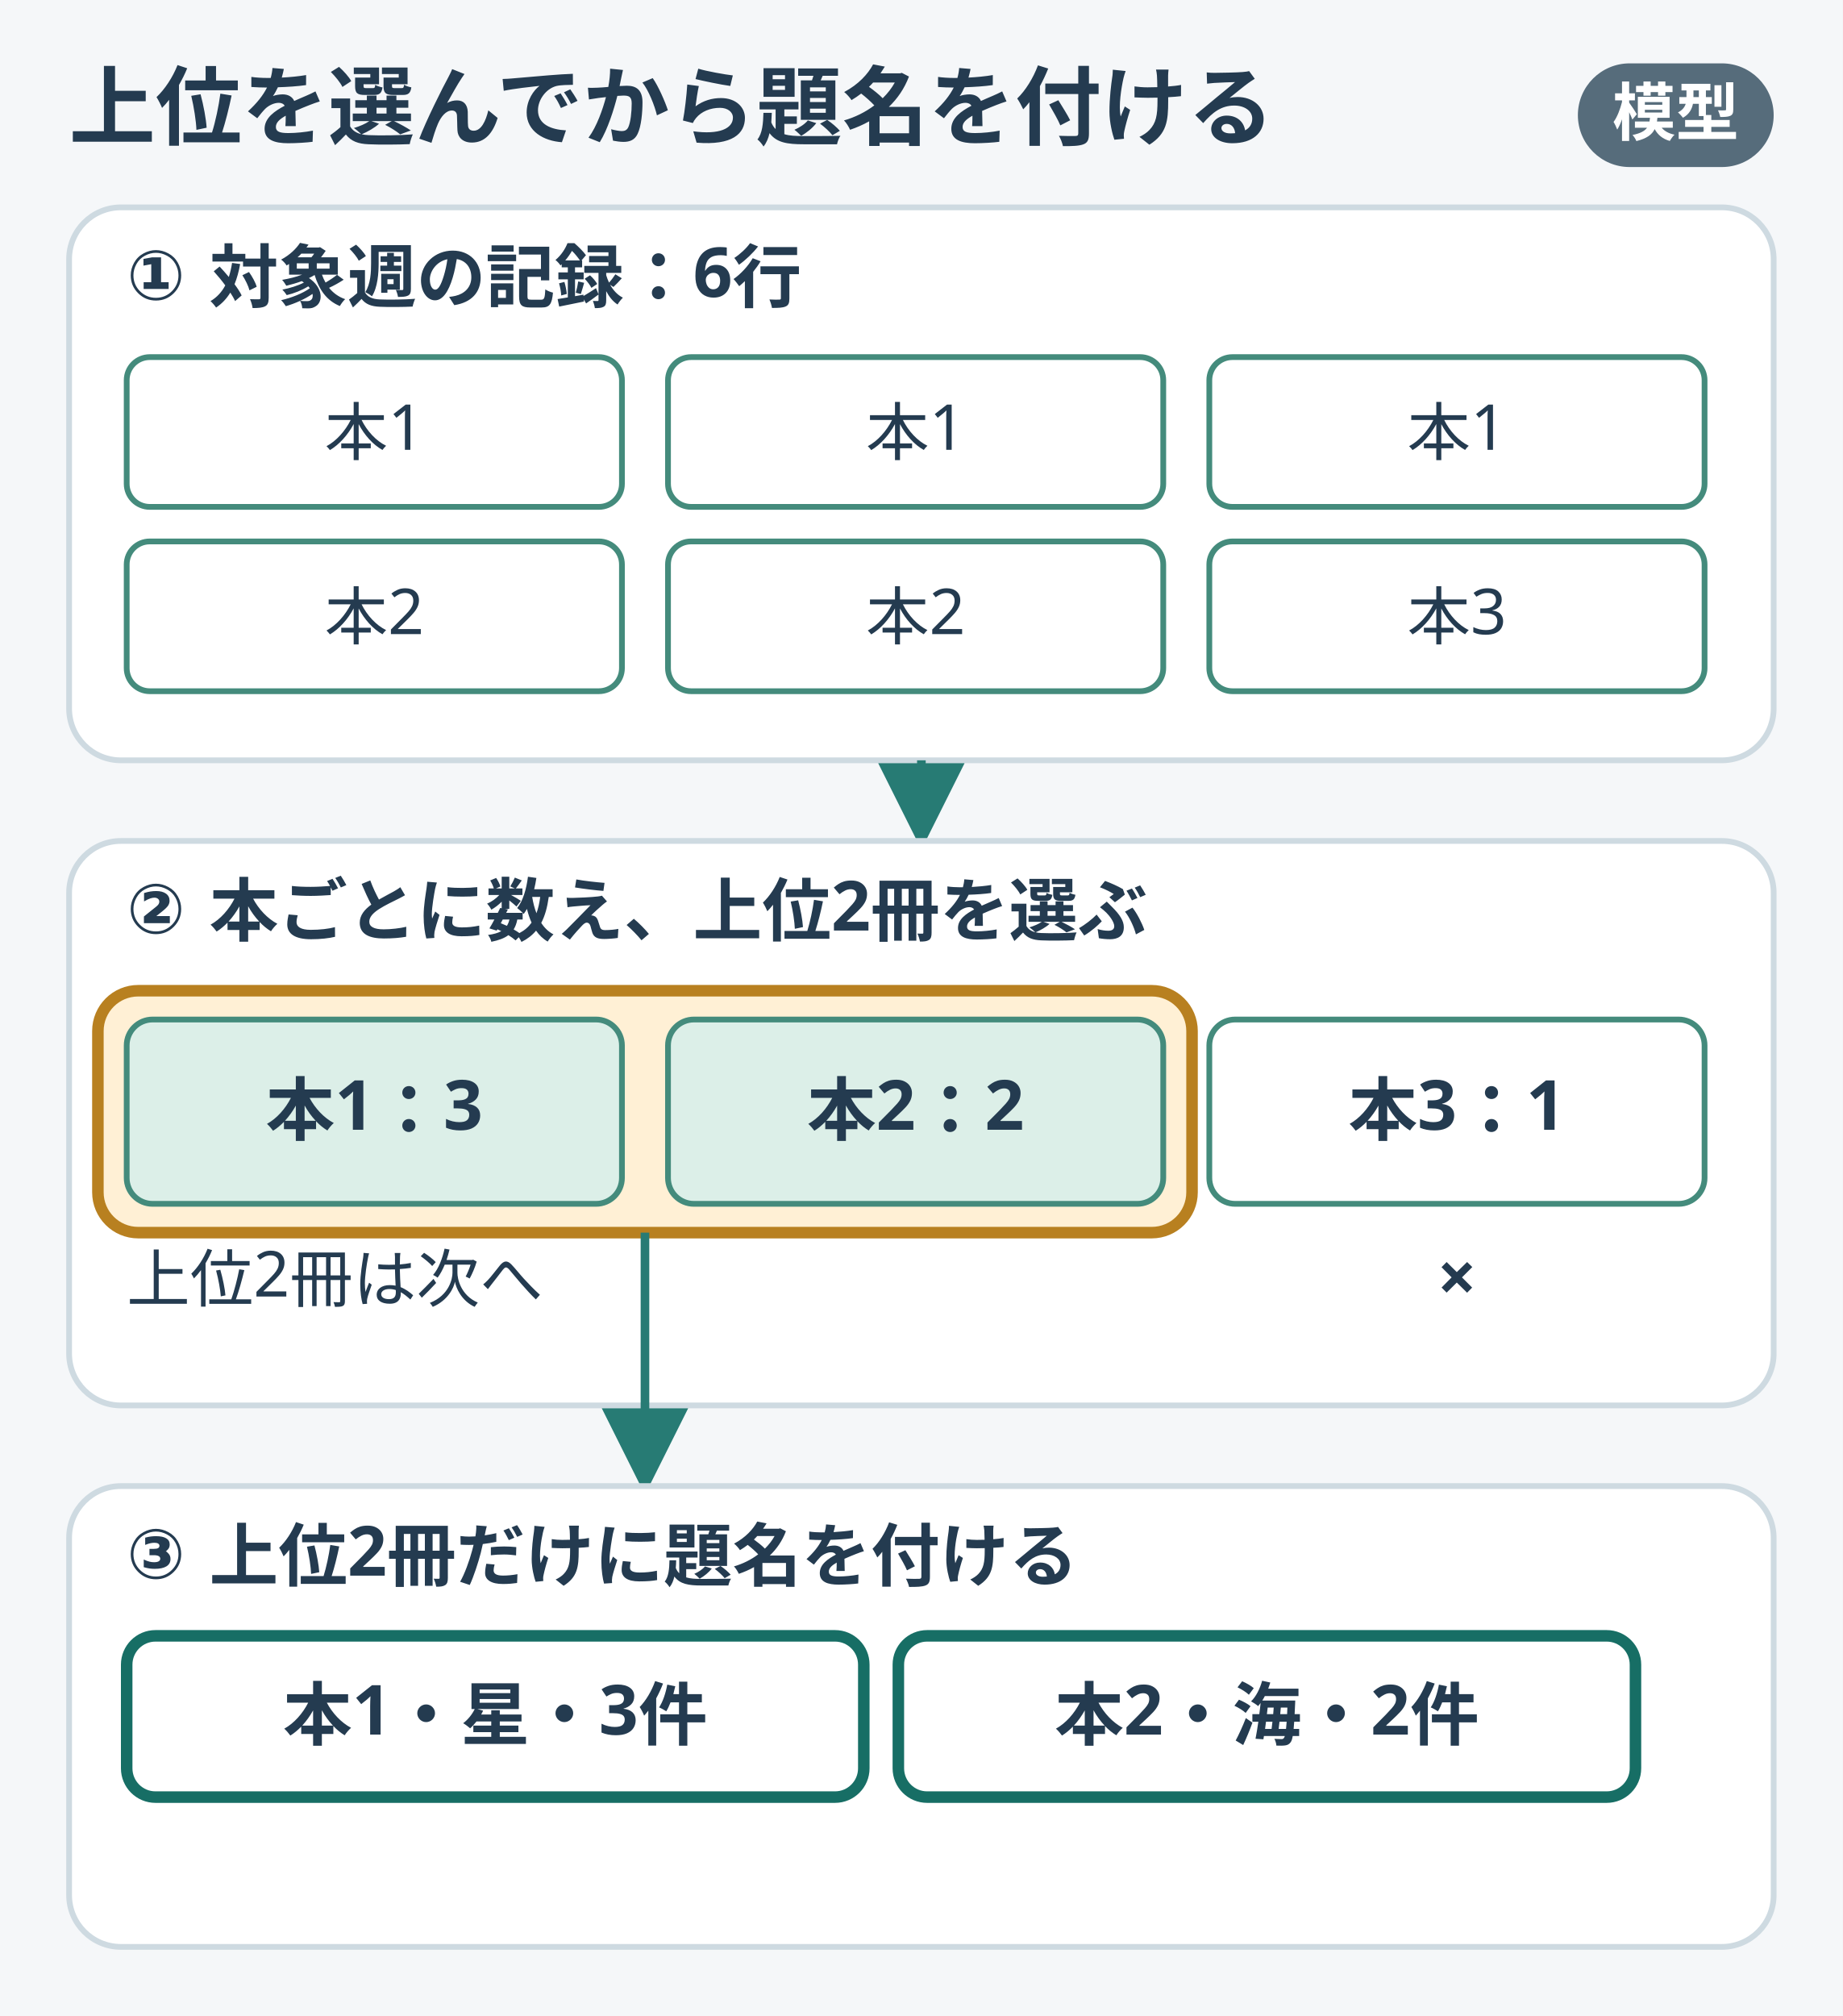
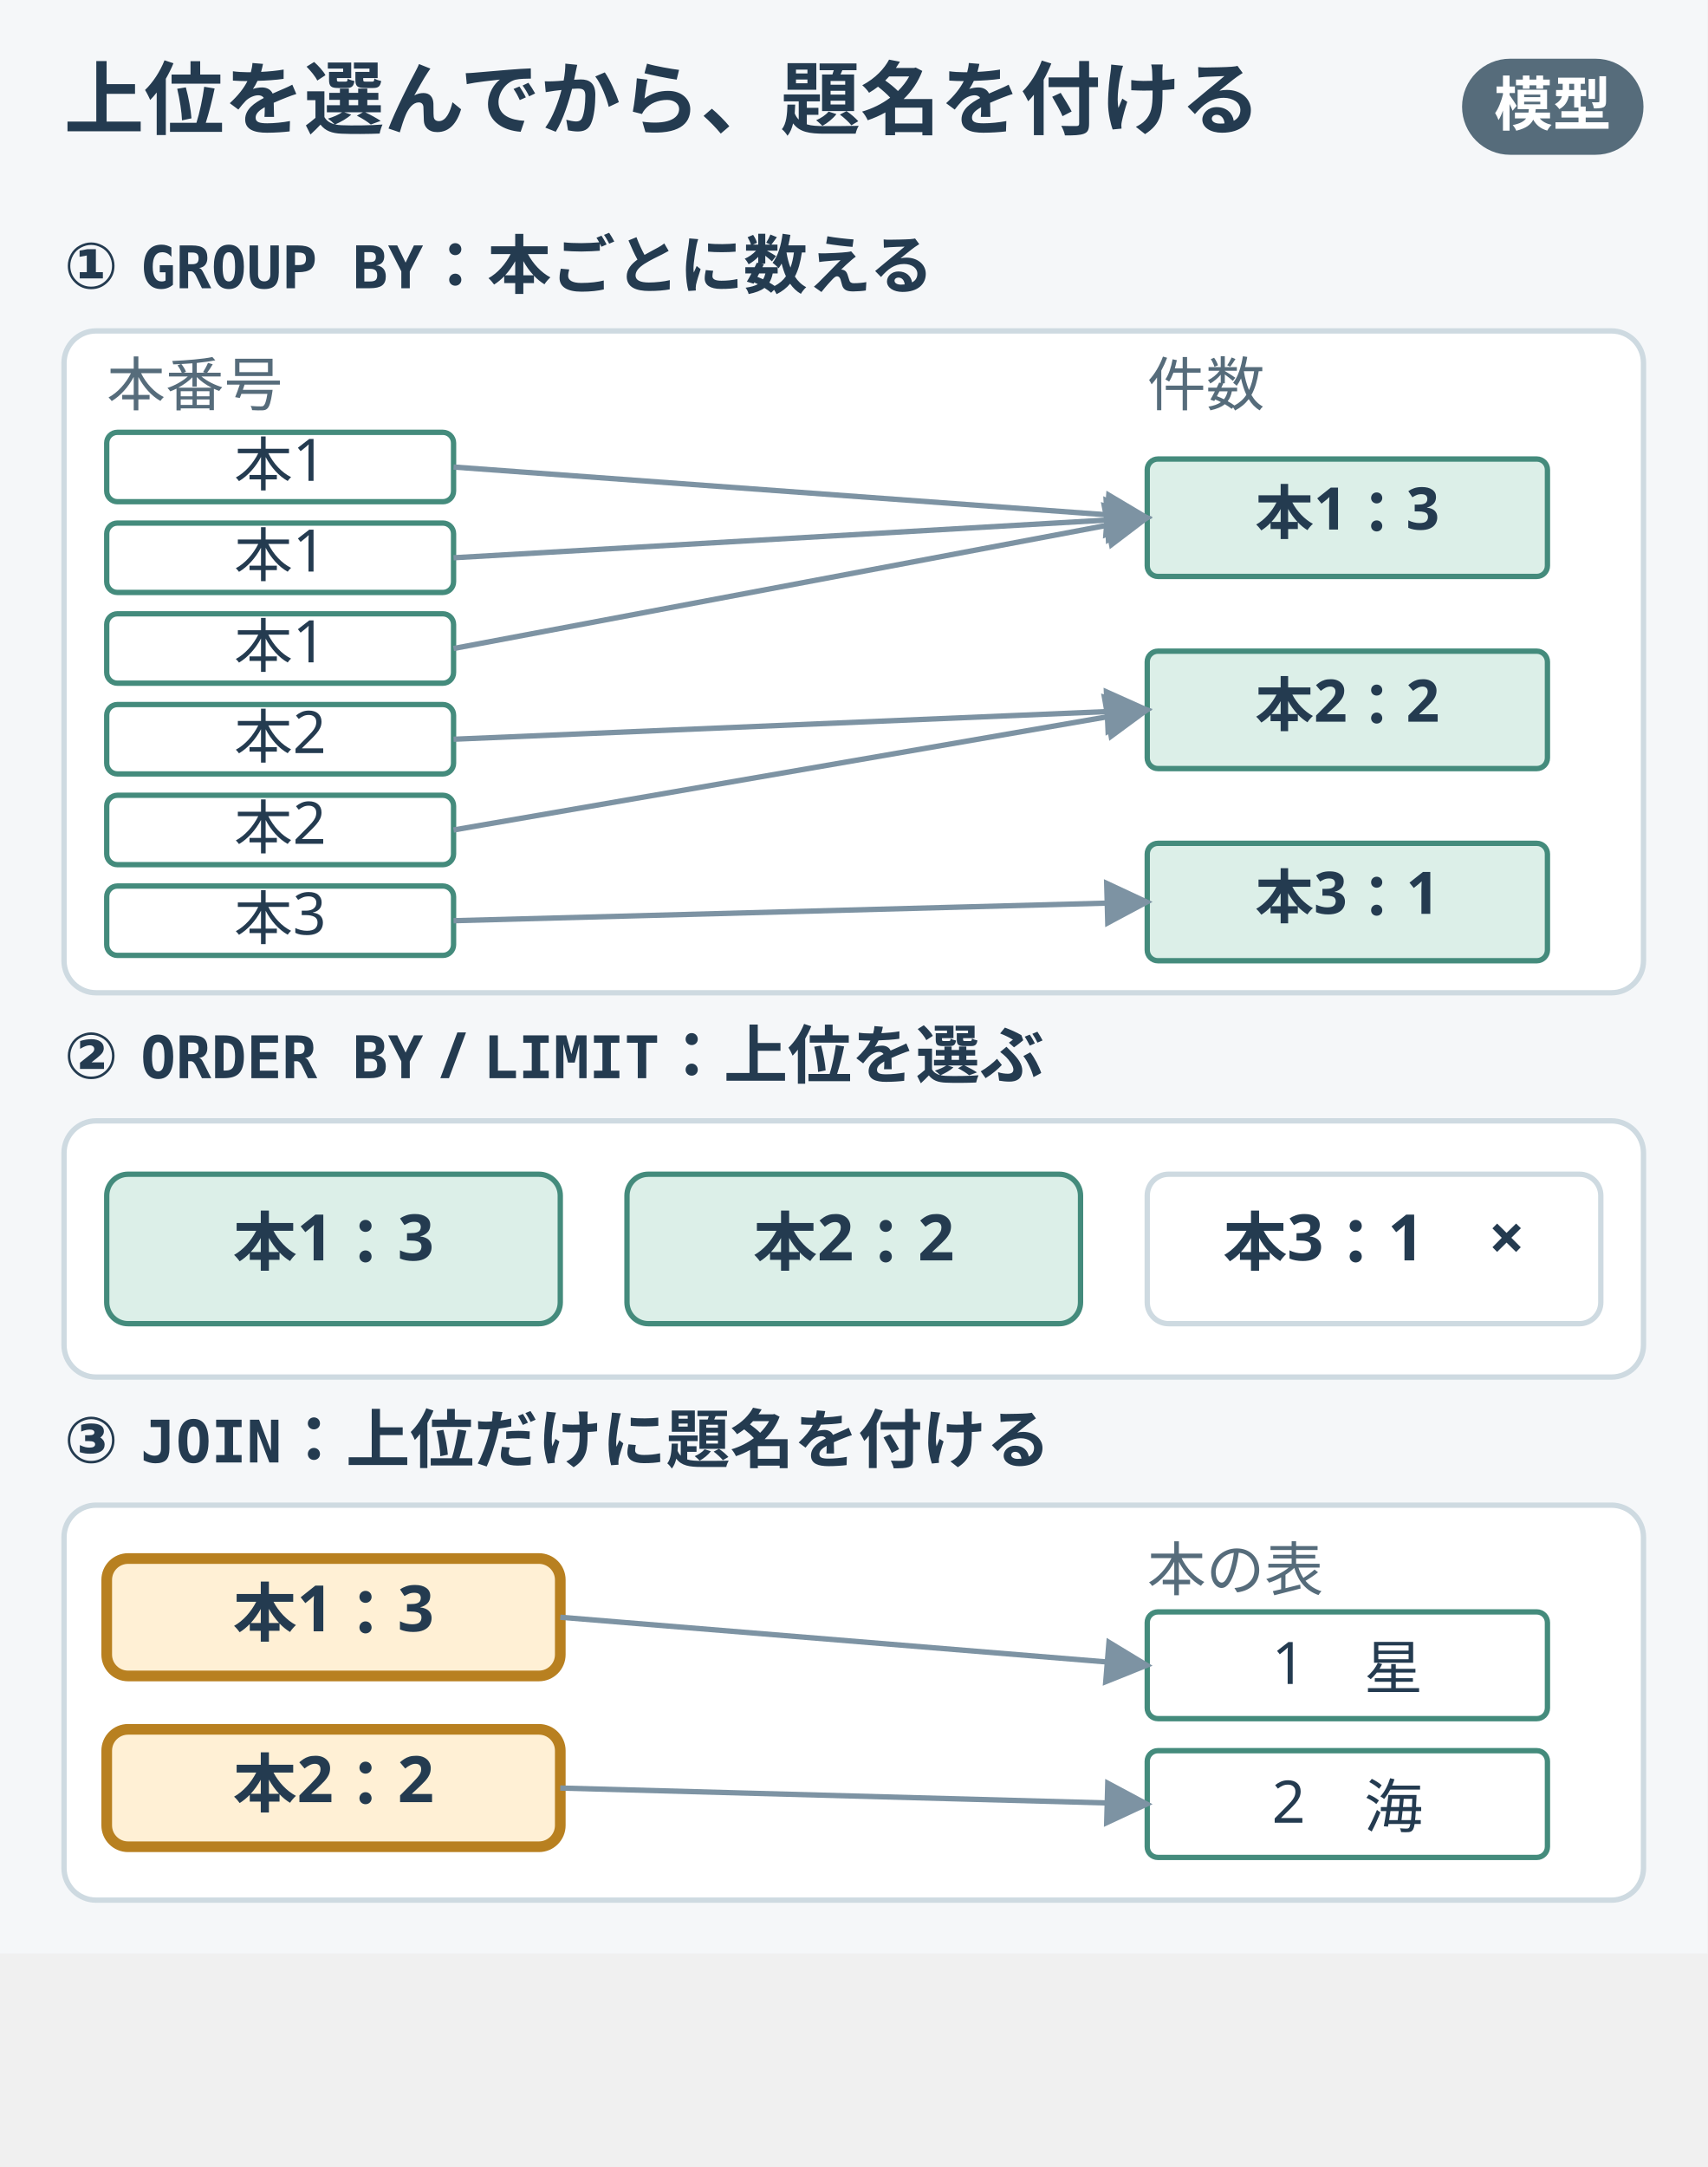
- <svg xmlns="http://www.w3.org/2000/svg" width="640" height="700" viewBox="0 0 640 700" role="img" aria-labelledby="title">
+ <svg xmlns="http://www.w3.org/2000/svg" width="640" height="812" viewBox="0 0 640 812" role="img" aria-labelledby="title">
  <defs>
    <marker id="flow" markerWidth="10" markerHeight="10" refX="9" refY="5" orient="auto">
      <path d="M0 0L10 5L0 10z" fill="#277b74" />
    </marker>
    <marker id="req" markerWidth="10" markerHeight="10" refX="9" refY="5" orient="auto">
      <path d="M0 0L10 5L0 10" fill="none" stroke="#945e11" stroke-width="2" />
    </marker>
    <marker id="ref" markerWidth="9" markerHeight="9" refX="8" refY="4.5" orient="auto">
      <path d="M0 0L9 4.5L0 9z" fill="#7d93a3" />
    </marker>
  </defs>
  <style>
text{font-family:"Hiragino Sans","Noto Sans JP",sans-serif;font-size:24px;fill:#243b50}
.h{font-size:30px;font-weight:700}.b{font-weight:700}.s{font-size:22px}.m{font-size:22px;fill:#566c7b}
.mono{font-family:ui-monospace,Menlo,monospace;font-size:22px}.tag{font-size:22px;font-weight:700;fill:#fff}
.teal{fill:#176e65}.brown{fill:#945e11}.real{fill:#176e65}.model{fill:#566c7b}
.panel{fill:#fff;stroke:#cedae1;stroke-width:2}.node{fill:#ecf2f8;stroke:#56738a;stroke-width:2}
.row{fill:#fff;stroke:#448b7c;stroke-width:2}.match{fill:#fff;stroke:#176e65;stroke-width:4}
.page{fill:#f7fbf9;stroke:#6d9f94;stroke-width:2}.ipage{fill:#f4f6f8;stroke:#6b7f8e;stroke-width:2}
.band{fill:#d5dde3;stroke:#92a7b5;stroke-width:2}.skip{fill:none;stroke:#b5c2cc;stroke-width:2;stroke-dasharray:6 5}
.hot{fill:#fff0d5;stroke:#b88020;stroke-width:4}.ghost{fill:#f5f7f9;stroke:#b5c2cc;stroke-width:2;stroke-dasharray:6 5}
.flow{fill:none;stroke:#277b74;stroke-width:3;marker-end:url(#flow)}.req{fill:none;stroke:#945e11;stroke-width:3;stroke-dasharray:8 6;marker-end:url(#req)}
.ref{fill:none;stroke:#7d93a3;stroke-width:2;marker-end:url(#ref)}.step{fill:#fff;stroke:#243b50;stroke-width:2.5}
.spine{fill:#e9f3f4;stroke:#243b50;stroke-width:1.5}
.work{fill:#fff;stroke:#56738a;stroke-width:2;stroke-dasharray:8 5}.val{fill:#dcefe8;stroke:#448b7c;stroke-width:2}.buffer{fill:#eaf6f1;stroke:#6d9f94;stroke-width:2}
.route{fill:#f4f6f8;stroke:#243b50;stroke-width:3}.leader{fill:none;stroke:#56738a;stroke-width:2}
.storage{fill:#ece7f5;stroke:#735f9f;stroke-width:2}.file{fill:#fff;stroke:#735f9f;stroke-width:2}
  .cmp{fill:#dfe5ea}
.swap{fill:#dcefe8;stroke:#243b50;stroke-width:4}
.big{font-size:56px;font-weight:700}
  </style>
-   <rect width="640" height="700" fill="#f5f7f9" />
-   <text x="24" y="48" class="h">上位を選んでから題名を付ける</text>
+   <rect width="640" height="732" fill="#f5f7f9" />
+   <text x="24" y="48" class="h">上位を選んでから、題名を付ける</text>
  <rect x="548" y="22" width="68" height="36" rx="18" class="model" />
  <text x="582" y="47" text-anchor="middle" class="tag">模型</text>
-   <g id="records">
-     <rect x="24" y="72" width="592" height="192" rx="18" class="panel" />
-     <text x="44" y="104" class="b">① 対象週の記録：6行</text>
-     <rect x="44" y="124" width="172" height="52" rx="8" class="row" />
-     <text x="130" y="158" text-anchor="middle" class="s">本1</text>
-     <rect x="232" y="124" width="172" height="52" rx="8" class="row" />
-     <text x="318" y="158" text-anchor="middle" class="s">本1</text>
-     <rect x="420" y="124" width="172" height="52" rx="8" class="row" />
-     <text x="506" y="158" text-anchor="middle" class="s">本1</text>
-     <rect x="44" y="188" width="172" height="52" rx="8" class="row" />
-     <text x="130" y="222" text-anchor="middle" class="s">本2</text>
-     <rect x="232" y="188" width="172" height="52" rx="8" class="row" />
-     <text x="318" y="222" text-anchor="middle" class="s">本2</text>
-     <rect x="420" y="188" width="172" height="52" rx="8" class="row" />
-     <text x="506" y="222" text-anchor="middle" class="s">本3</text>
+   <g id="group-by">
+     <text x="24" y="108" class="b">① <tspan class="mono">GROUP BY</tspan>：本ごとに数える</text>
+     <rect x="24" y="124" width="592" height="248" rx="12" class="panel" />
+     <text x="40" y="152" class="s m">本番号</text>
+     <text x="430" y="152" class="s m">件数</text>
+     <rect x="40" y="162" width="130" height="26" rx="4" class="row" />
+     <text x="105" y="182" text-anchor="middle" class="s">本1</text>
+     <rect x="40" y="196" width="130" height="26" rx="4" class="row" />
+     <text x="105" y="216" text-anchor="middle" class="s">本1</text>
+     <rect x="40" y="230" width="130" height="26" rx="4" class="row" />
+     <text x="105" y="250" text-anchor="middle" class="s">本1</text>
+     <rect x="40" y="264" width="130" height="26" rx="4" class="row" />
+     <text x="105" y="284" text-anchor="middle" class="s">本2</text>
+     <rect x="40" y="298" width="130" height="26" rx="4" class="row" />
+     <text x="105" y="318" text-anchor="middle" class="s">本2</text>
+     <rect x="40" y="332" width="130" height="26" rx="4" class="row" />
+     <text x="105" y="352" text-anchor="middle" class="s">本3</text>
+     <rect x="430" y="172" width="150" height="44" rx="4" class="val" />
+     <text x="505" y="200" text-anchor="middle" class="s b">本1：3</text>
+     <rect x="430" y="244" width="150" height="44" rx="4" class="val" />
+     <text x="505" y="272" text-anchor="middle" class="s b">本2：2</text>
+     <rect x="430" y="316" width="150" height="44" rx="4" class="val" />
+     <text x="505" y="344" text-anchor="middle" class="s b">本3：1</text>
+     <path d="M170 175 L430 194" class="ref" />
+     <path d="M170 209 L430 194" class="ref" />
+     <path d="M170 243 L430 194" class="ref" />
+     <path d="M170 277 L430 266" class="ref" />
+     <path d="M170 311 L430 266" class="ref" />
+     <path d="M170 345 L430 338" class="ref" />
  </g>
-   <path d="M320 264 V292" class="flow" />
-   <g id="grouping">
-     <rect x="24" y="292" width="592" height="196" rx="18" class="panel" />
-     <text x="44" y="324" class="b">② 本ごとに数え、上位2冊を選ぶ</text>
-     <rect x="34" y="344" width="380" height="84" rx="14" class="hot" />
-     <rect x="44" y="354" width="172" height="64" rx="9" class="val" />
-     <text x="130" y="394" text-anchor="middle" class="b">本1：3</text>
-     <rect x="232" y="354" width="172" height="64" rx="9" class="val" />
-     <text x="318" y="394" text-anchor="middle" class="b">本2：2</text>
-     <rect x="420" y="354" width="172" height="64" rx="9" class="row" />
-     <text x="506" y="394" text-anchor="middle" class="b">本3：1</text>
-     <text x="44" y="452" class="s">上位2冊は次へ</text>
-     <text x="506" y="452" text-anchor="middle" class="b">×</text>
+   <g id="order-limit">
+     <text x="24" y="404" class="b">② <tspan class="mono">ORDER BY</tspan> / <tspan class="mono">LIMIT</tspan>：上位を選ぶ</text>
+     <rect x="24" y="420" width="592" height="96" rx="12" class="panel" />
+     <rect x="40" y="440" width="170" height="56" rx="8" class="val" />
+     <text x="125" y="474" text-anchor="middle" class="b">本1：3</text>
+     <rect x="235" y="440" width="170" height="56" rx="8" class="val" />
+     <text x="320" y="474" text-anchor="middle" class="b">本2：2</text>
+     <rect x="430" y="440" width="170" height="56" rx="8" class="panel" />
+     <text x="515" y="474" text-anchor="middle" class="b">本3：1　×</text>
  </g>
-   <path d="M224 428 V516" class="flow" />
-   <g id="titles">
-     <rect x="24" y="516" width="592" height="160" rx="18" class="panel" />
-     <text x="44" y="548" class="b">③ 上位2冊だけに題名を付ける</text>
-     <rect x="44" y="568" width="256" height="56" rx="10" class="match" />
-     <text x="172" y="604" text-anchor="middle" class="b">本1・星・3件</text>
-     <rect x="312" y="568" width="256" height="56" rx="10" class="match" />
-     <text x="440" y="604" text-anchor="middle" class="b">本2・海・2件</text>
+   <g id="join">
+     <text x="24" y="548" class="b">③ <tspan class="mono">JOIN</tspan>：上位だけに題名を付ける</text>
+     <rect x="24" y="564" width="592" height="148" rx="12" class="panel" />
+     <rect x="40" y="584" width="170" height="44" rx="8" class="hot" />
+     <text x="125" y="613" text-anchor="middle" class="b">本1：3</text>
+     <rect x="40" y="648" width="170" height="44" rx="8" class="hot" />
+     <text x="125" y="677" text-anchor="middle" class="b">本2：2</text>
+     <text x="430" y="596" class="s m">本の表</text>
+     <rect x="430" y="604" width="150" height="40" rx="4" class="row" />
+     <text x="505" y="631" text-anchor="middle" class="s">1　星</text>
+     <rect x="430" y="656" width="150" height="40" rx="4" class="row" />
+     <text x="505" y="683" text-anchor="middle" class="s">2　海</text>
+     <path d="M210 606 L430 624" class="ref" />
+     <path d="M210 670 L430 676" class="ref" />
  </g>
</svg>
